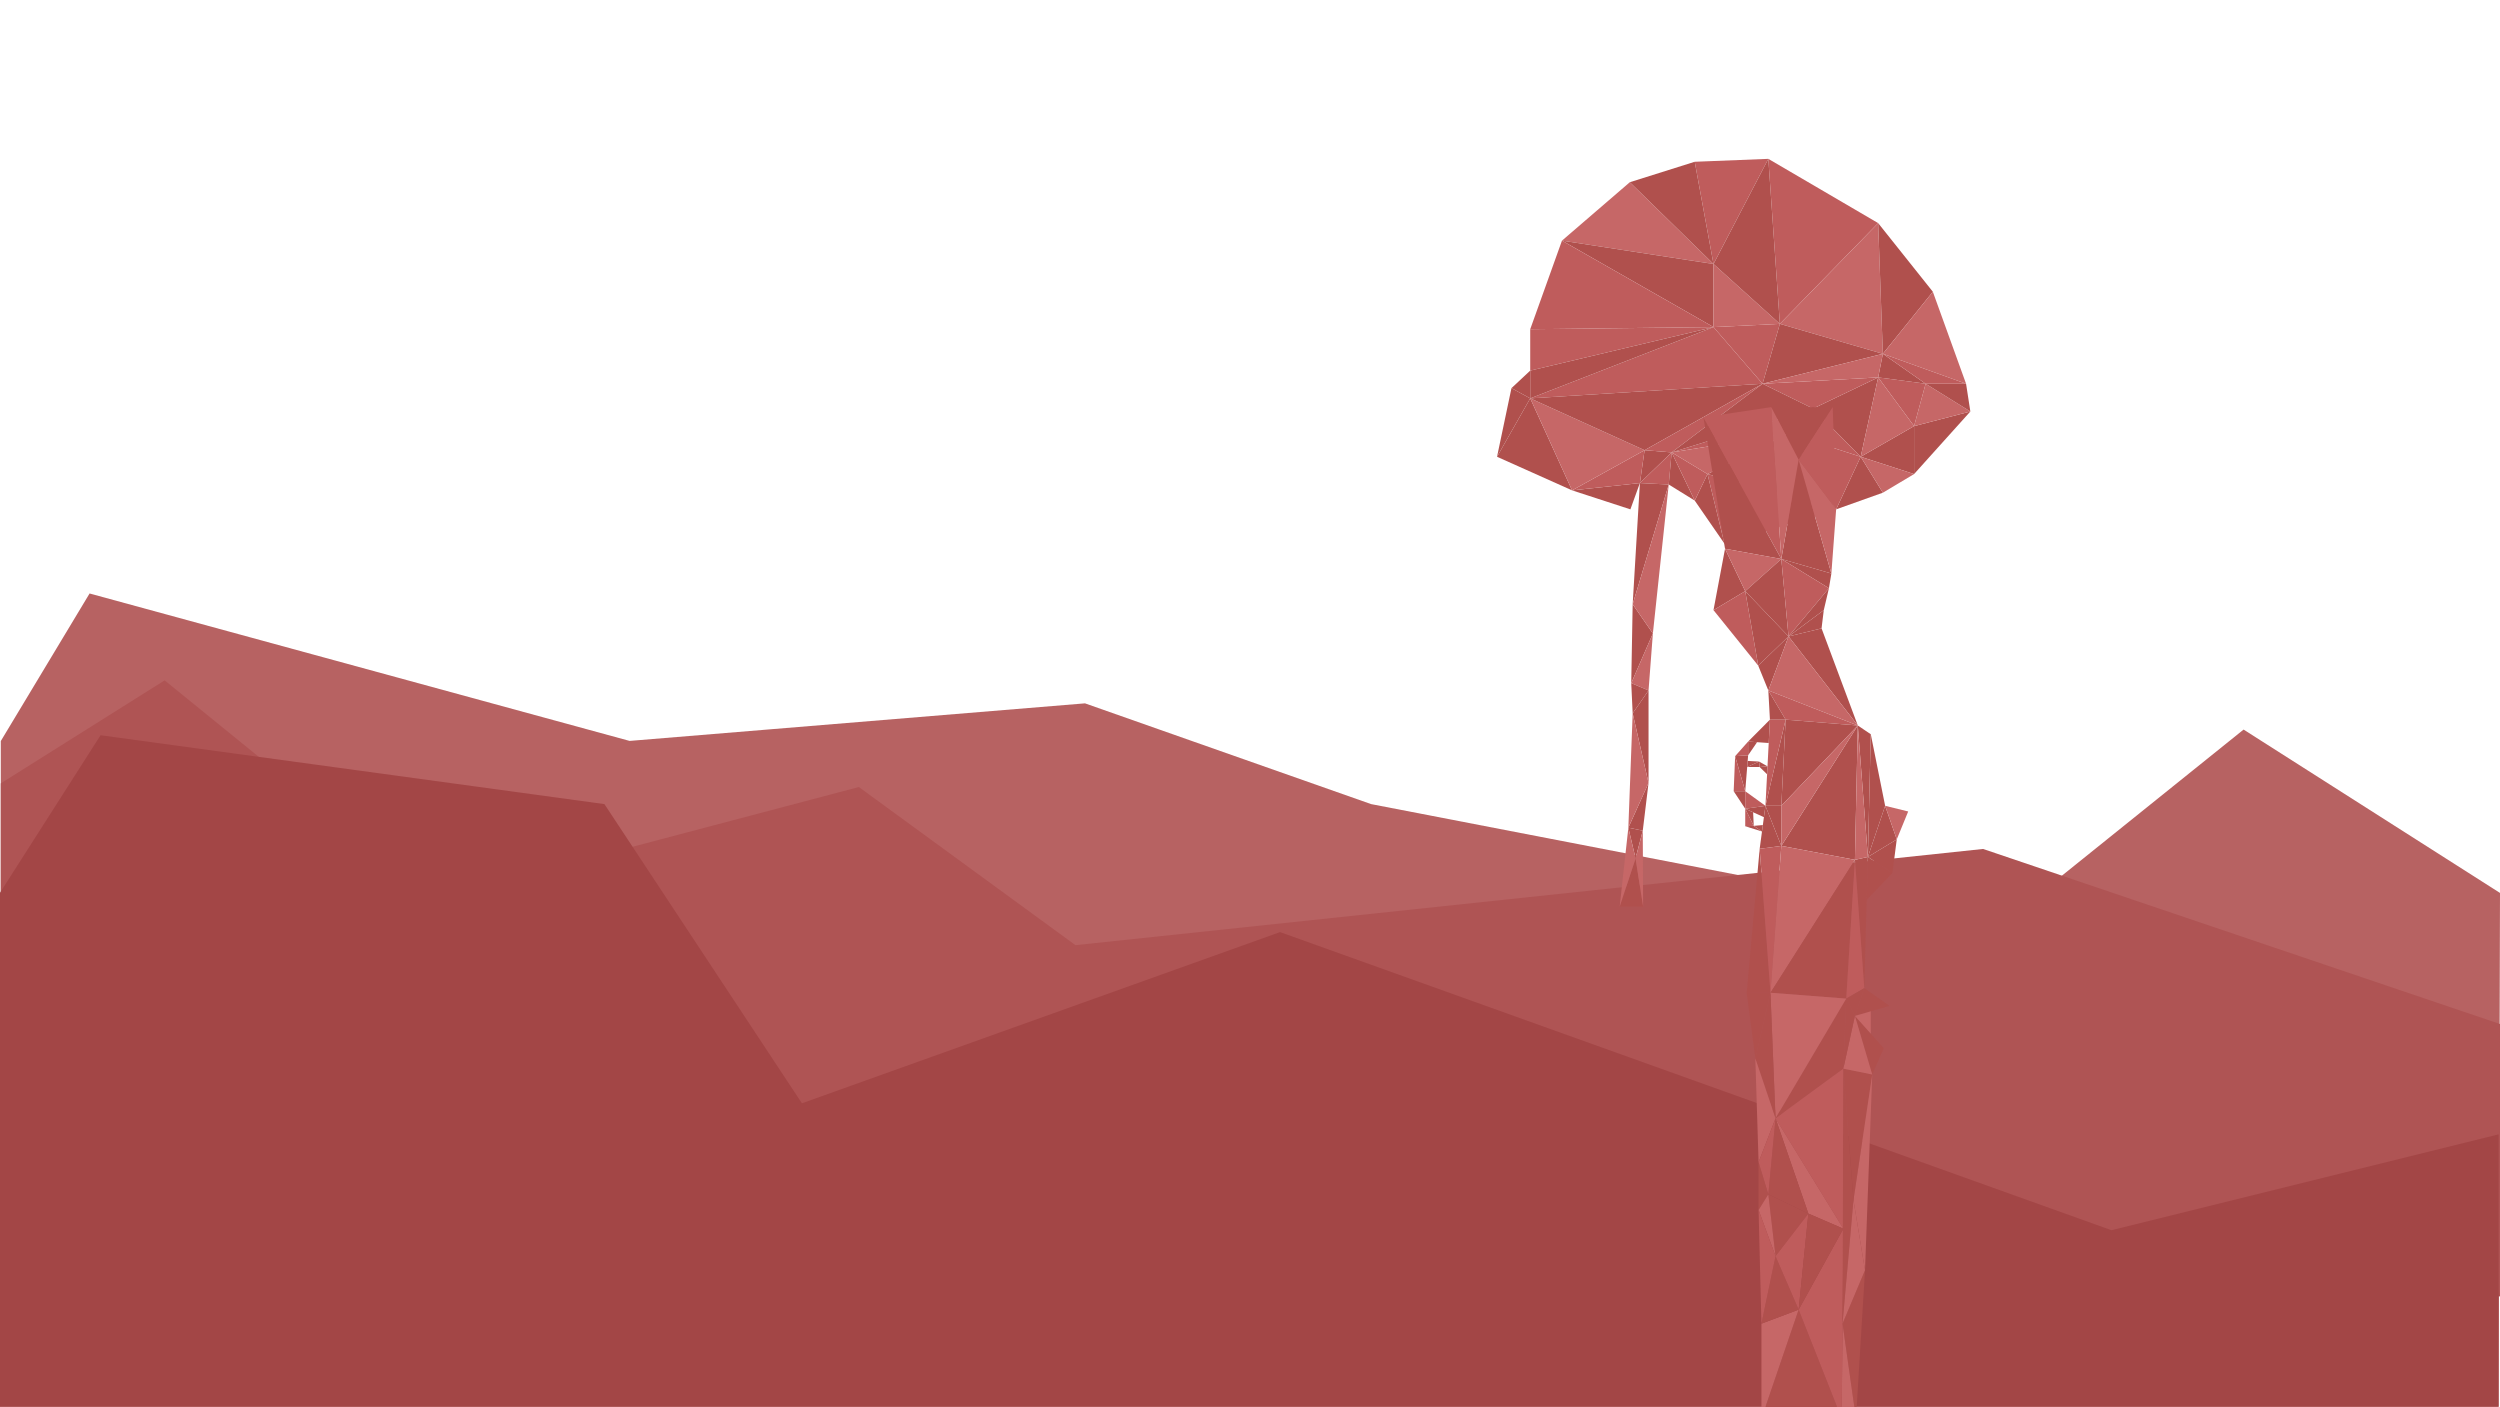
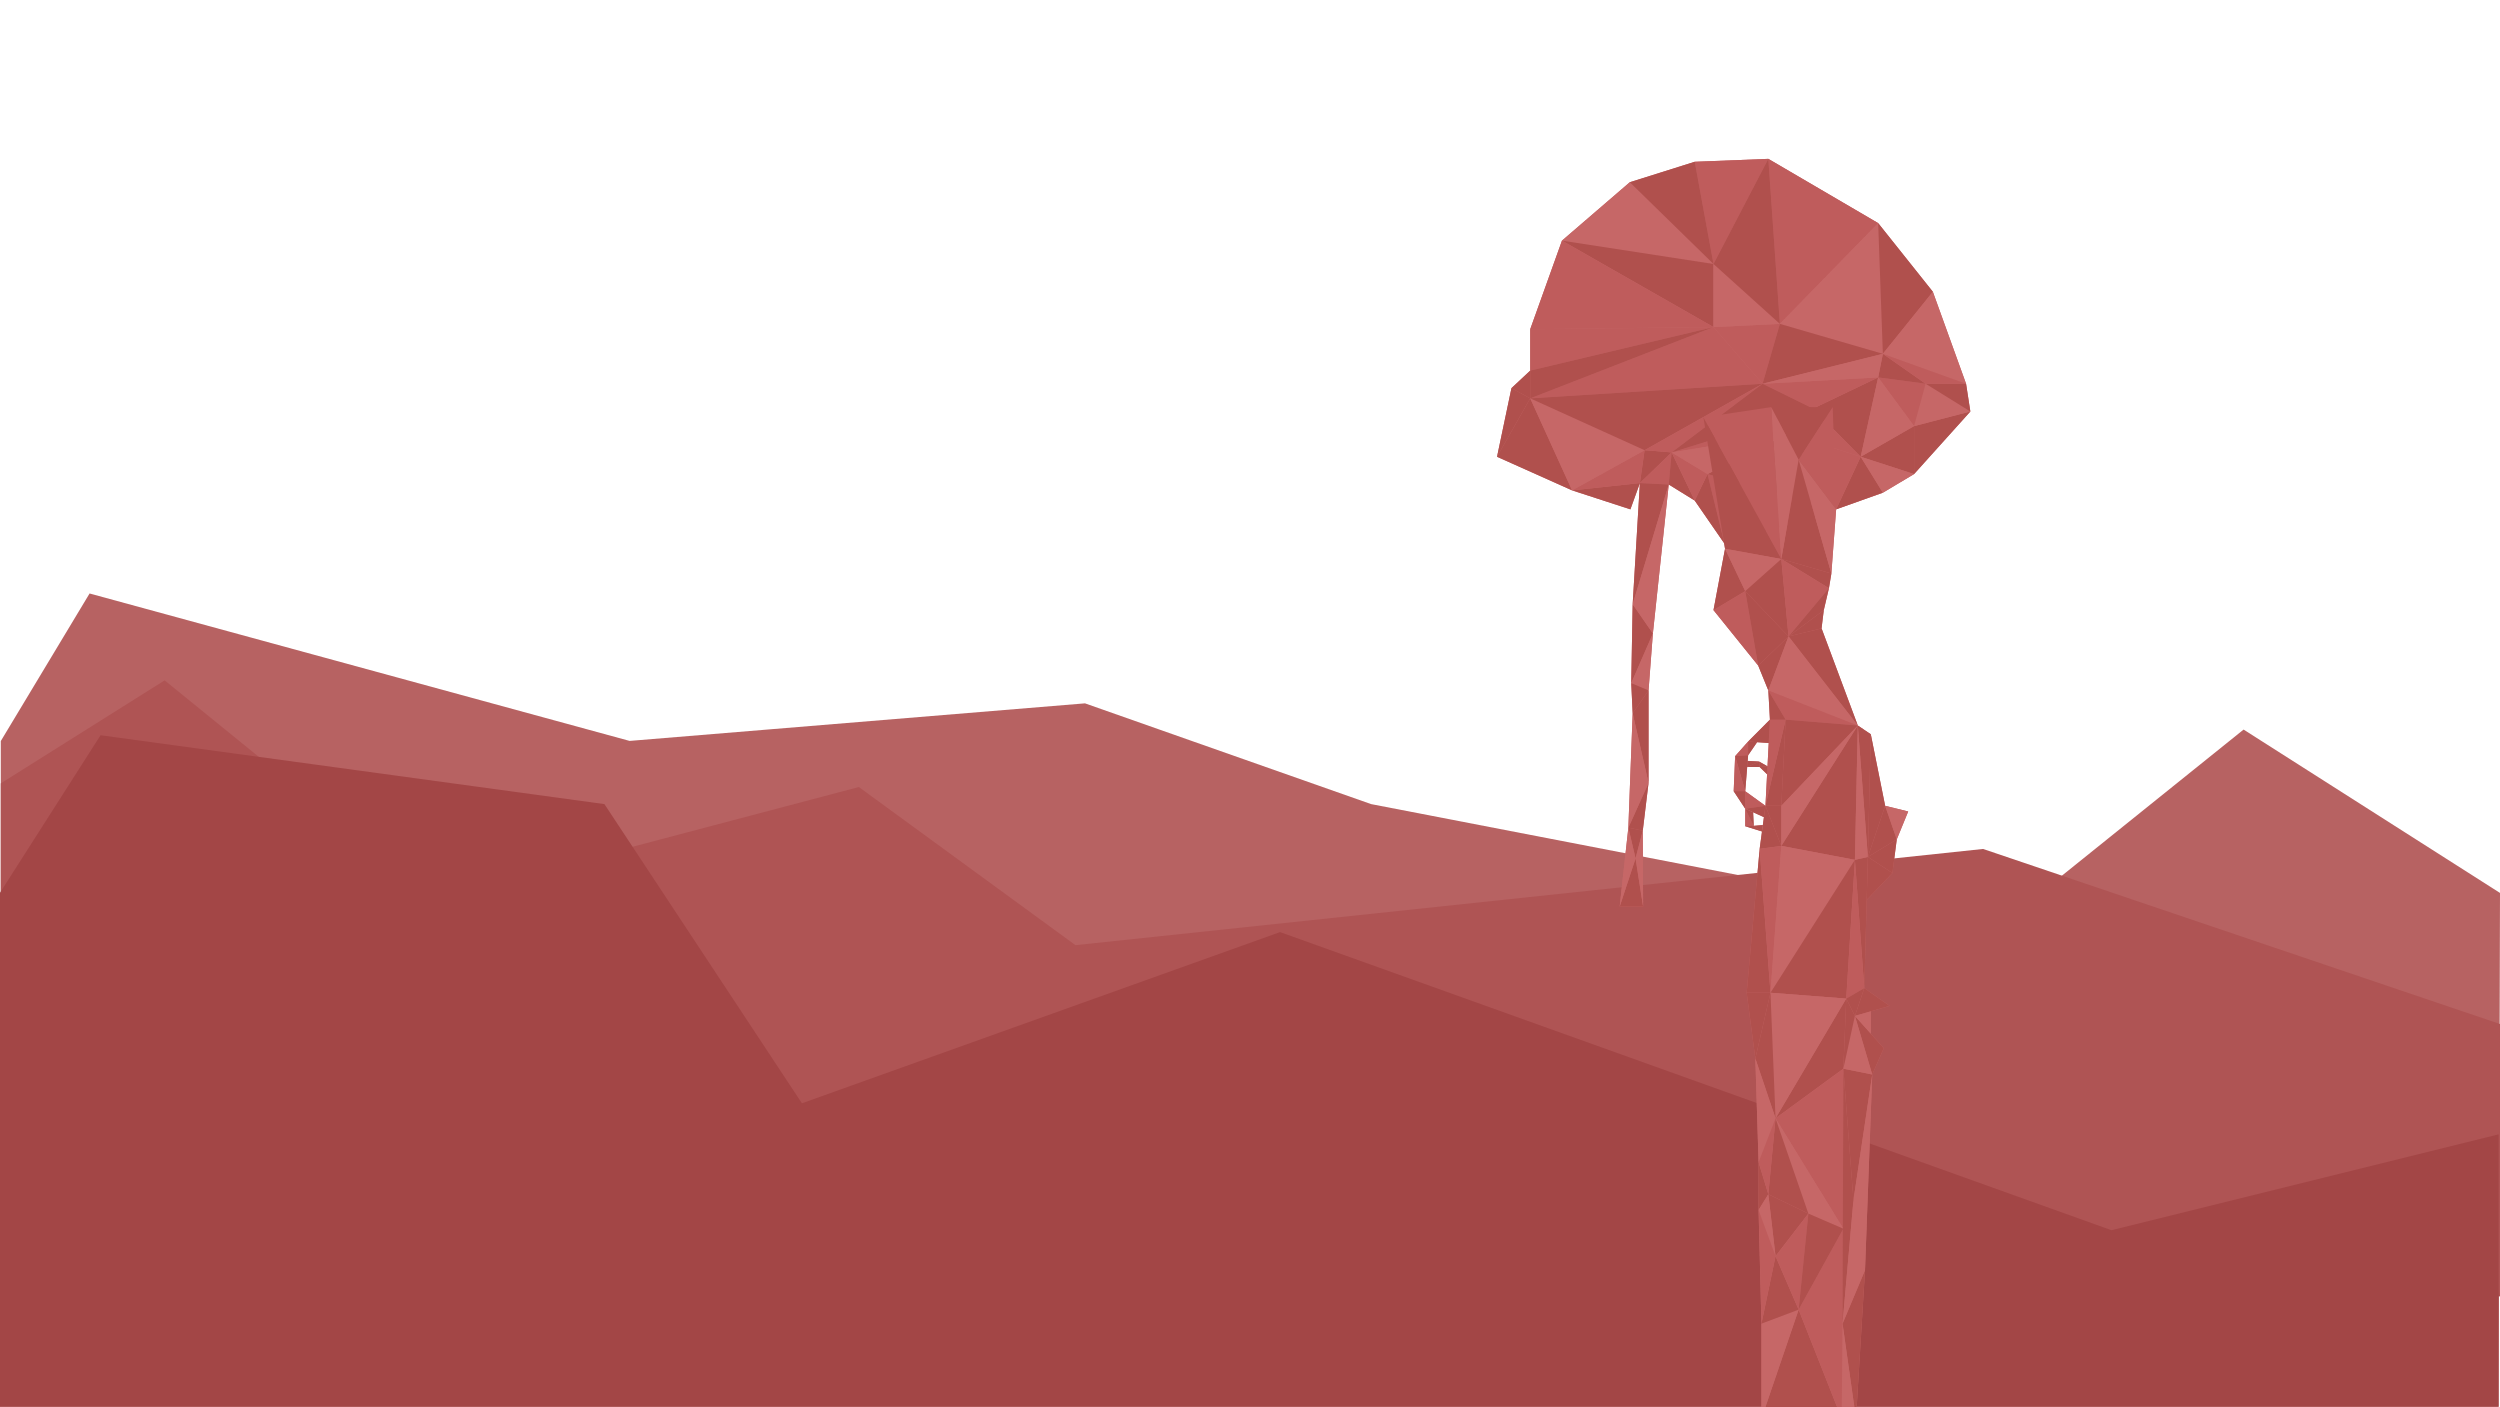
<svg xmlns="http://www.w3.org/2000/svg" id="a" viewBox="0 0 1920 1080">
  <defs>
    <style>.b{fill:#b76262;}.c{fill:#af5454;}.d{fill:#bf5c5c;}.e{fill:#c66767;}.f{fill:#b0504d;}.g{fill:#a34646;}</style>
  </defs>
  <polyline class="b" points=".61 569.13 68.8 455.79 483.53 569.02 833.27 540.17 1053.01 617.55 1535.83 710.87 1723.08 560.31 1920 685.78 1918.93 1080.35 -.45 1080.35 .61 760.64" />
  <polygon class="c" points=".61 601.61 126.44 522.52 333.31 690.58 659.6 604.43 825.95 725.88 1523 652 1920 786.44 1920 995.62 .61 995.62 .61 601.61" />
  <polygon class="g" points="-.45 686.34 77.22 564.66 464.19 617.55 615.88 847.33 983.08 715.85 1621.58 944.8 1918.93 871.17 1918.93 1080.35 -.45 1080.35 -.45 686.34" />
  <g>
-     <polygon class="e" points="1199.59 184.81 1251.68 139.95 1315.96 202.75 1199.59 184.81" />
-     <polygon class="d" points="1358.07 122 1366.94 248.74 1442.43 171.35 1358.07 122" />
-     <polygon class="d" points="1301.55 124.24 1315.96 202.75 1358.07 122 1301.55 124.24" />
-     <polygon class="f" points="1251.68 139.95 1315.96 202.75 1301.55 124.24 1251.68 139.95" />
-     <polygon class="d" points="1353.64 294.72 1315.96 251.2 1175.21 305.94 1353.64 294.72" />
-     <polygon class="d" points="1366.94 248.74 1353.64 294.72 1315.96 251.2 1366.94 248.74" />
-     <polygon class="f" points="1199.59 184.81 1315.96 251.2 1315.96 202.75 1199.59 184.81" />
-     <polygon class="d" points="1175.21 252.83 1199.59 184.81 1315.96 251.2 1175.21 252.83" />
-     <polygon class="e" points="1315.96 202.75 1366.94 248.74 1315.96 251.2 1315.96 202.75" />
-     <polygon class="f" points="1358.07 122 1366.94 248.74 1315.96 202.75 1358.07 122" />
-     <polygon class="d" points="1175.21 252.83 1175.21 284.62 1315.96 251.2 1175.21 252.83" />
-     <polygon class="f" points="1149.72 350.8 1160.8 298.09 1175.21 305.94 1149.72 350.8" />
-     <polygon class="f" points="1175.21 284.62 1315.96 251.2 1175.21 305.94 1175.21 284.62" />
-     <polygon class="f" points="1160.8 298.09 1175.21 284.62 1175.21 305.94 1160.8 298.09" />
-     <polygon class="e" points="1442.43 171.35 1446.04 271.73 1366.94 248.74 1442.43 171.35" />
-     <polygon class="f" points="1484.42 224.06 1446.04 271.73 1442.43 171.35 1484.42 224.06" />
-     <polygon class="f" points="1353.64 294.72 1446.04 271.73 1366.94 248.74 1353.64 294.72" />
-     <polygon class="e" points="1484.42 224.06 1509.94 294.72 1446.04 271.73 1484.42 224.06" />
-     <polygon class="f" points="1513.23 316.03 1470.01 327.25 1470.01 364.08 1513.23 316.03" />
-     <polygon class="f" points="1429 350.8 1446.04 378.39 1410.16 391.18 1429 350.8" />
-     <polygon class="e" points="1470.01 327.25 1478.88 294.72 1513.23 316.03 1470.01 327.25" />
-     <polygon class="f" points="1509.94 294.72 1513.23 316.03 1478.88 294.72 1509.94 294.72" />
-     <polygon class="f" points="1470.01 327.25 1429 350.8 1470.01 364.08 1470.01 327.25" />
-     <polygon class="e" points="1446.04 378.39 1470.01 364.08 1429 350.8 1446.04 378.39" />
-     <polygon class="f" points="1149.72 350.8 1207.35 376.6 1175.21 305.94 1149.72 350.8" />
-     <polygon class="f" points="1207.35 376.6 1252.14 391.18 1259.44 370.99 1207.35 376.6" />
-     <polygon class="f" points="1283.82 347.44 1259.44 370.99 1263.04 345.76 1283.82 347.44" />
-     <polygon class="d" points="1281.6 372.11 1283.82 347.44 1259.44 370.99 1281.6 372.11" />
-     <polygon class="f" points="1253.89 464.08 1259.44 370.99 1281.6 372.11 1253.89 464.08" />
-     <polygon class="f" points="1252.79 524.65 1269.41 486.52 1253.89 464.08 1252.79 524.65" />
-     <polygon class="f" points="1266.08 530.26 1253.89 547.83 1266.08 601.29 1266.08 530.26" />
-     <polygon class="f" points="1250.57 635.69 1261.65 637.93 1266.08 601.29 1250.57 635.69" />
-     <polygon class="f" points="1243.92 696.25 1261.9 696.25 1256.11 659.24 1243.92 696.25" />
-     <polygon class="f" points="1250.57 635.69 1256.11 659.24 1261.65 637.93 1250.57 635.69" />
-     <polygon class="e" points="1243.92 696.25 1250.57 635.69 1256.11 659.24 1243.92 696.25" />
-     <polygon class="e" points="1261.65 637.93 1261.9 696.25 1256.11 659.24 1261.65 637.93" />
-     <polygon class="e" points="1253.89 547.83 1250.57 635.69 1266.08 601.29 1253.89 547.83" />
-     <polygon class="e" points="1269.41 486.52 1252.79 524.65 1266.08 530.26 1269.41 486.52" />
-     <polygon class="f" points="1253.89 547.83 1252.79 524.65 1266.08 530.26 1253.89 547.83" />
-     <polygon class="e" points="1269.41 486.52 1281.6 372.11 1253.89 464.08 1269.41 486.52" />
-     <polygon class="d" points="1324.4 417.54 1410.16 391.18 1311.37 364.08 1324.4 417.54" />
-     <polygon class="f" points="1301.55 384.45 1281.6 372.11 1283.82 347.44 1301.55 384.45" />
-     <polygon class="f" points="1311.37 364.08 1301.55 384.45 1324.4 417.54 1311.37 364.08" />
-     <polygon class="d" points="1283.82 347.44 1311.37 364.08 1301.55 384.45 1283.82 347.44" />
-     <polygon class="d" points="1207.35 376.6 1263.04 345.76 1259.44 370.99 1207.35 376.6" />
-     <polygon class="e" points="1175.21 305.94 1263.04 345.76 1207.35 376.6 1175.21 305.94" />
-     <polygon class="f" points="1353.64 294.72 1263.04 345.76 1175.21 305.94 1353.64 294.72" />
-     <polygon class="f" points="1429 350.8 1392.43 313.79 1442.43 289.85 1429 350.8" />
-     <polygon class="d" points="1478.88 294.72 1442.43 289.85 1470.01 327.25 1478.88 294.72" />
-     <polygon class="e" points="1429 350.8 1470.01 327.25 1442.43 289.85 1429 350.8" />
-     <polygon class="f" points="1311.37 364.08 1373.59 332.86 1410.16 391.18 1311.37 364.08" />
-     <polygon class="d" points="1283.82 347.44 1353.64 294.72 1263.04 345.76 1283.82 347.44" />
-     <polygon class="d" points="1373.59 332.86 1429 350.8 1410.16 391.18 1373.59 332.86" />
-     <polygon class="d" points="1392.43 313.79 1373.59 332.86 1283.82 347.44 1392.43 313.79" />
-     <polygon class="e" points="1311.37 364.08 1283.82 347.44 1373.59 332.86 1311.37 364.08" />
-     <polygon class="d" points="1353.64 294.72 1392.43 313.79 1442.43 289.85 1353.64 294.72" />
-     <polygon class="f" points="1283.82 347.44 1392.43 313.79 1353.64 294.72 1283.82 347.44" />
-     <polygon class="d" points="1373.59 332.86 1392.43 313.79 1429 350.8 1373.59 332.86" />
-     <polygon class="f" points="1442.43 289.85 1446.04 271.73 1478.88 294.72 1442.43 289.85" />
-     <polygon class="d" points="1509.94 294.72 1446.04 271.73 1478.88 294.72 1509.94 294.72" />
-     <polygon class="e" points="1353.64 294.72 1446.04 271.73 1442.43 289.85 1353.64 294.72" />
-     <polygon class="f" points="1352.78 1089.51 1414.42 1089.51 1381.35 1005.81 1352.78 1089.51" />
-     <polygon class="e" points="1381.35 1005.81 1352.78 1089.51 1352.78 1016.58 1381.35 1005.81" />
-     <polygon class="f" points="1363.61 964.75 1352.78 1016.58 1381.35 1005.81 1363.61 964.75" />
-     <polygon class="f" points="1425.39 1089.51 1432.33 975.53 1415.06 1016.58 1425.39 1089.51" />
-     <polygon class="e" points="1414.42 1089.51 1415.06 1016.58 1425.39 1089.51 1414.42 1089.51" />
-     <polygon class="d" points="1308.2 320.52 1360.29 312.67 1368.05 429.31 1308.2 320.52" />
-     <polygon class="f" points="1324.82 421.46 1368.05 429.31 1308.2 320.52 1324.82 421.46" />
-     <polygon class="f" points="1360.29 312.67 1407.51 312.67 1381.35 353.05 1360.29 312.67" />
-     <polygon class="f" points="1406.49 440.46 1368.05 429.31 1381.35 353.05 1406.49 440.46" />
-     <polygon class="d" points="1407.51 312.67 1410.16 391.18 1381.35 353.05 1407.51 312.67" />
-     <polygon class="e" points="1406.49 440.46 1410.16 391.18 1381.35 353.05 1406.49 440.46" />
-     <polygon class="e" points="1360.29 312.67 1381.35 353.05 1368.05 429.31 1360.29 312.67" />
-     <polygon class="f" points="1315.96 468.57 1340.34 453.99 1324.82 421.46 1315.96 468.57" />
-     <polygon class="e" points="1368.05 429.31 1340.34 453.99 1324.82 421.46 1368.05 429.31" />
-     <polygon class="d" points="1315.96 468.57 1350.31 511.19 1340.34 453.99 1315.96 468.57" />
-     <polygon class="f" points="1368.05 429.31 1373.59 488.76 1340.34 453.99 1368.05 429.31" />
-     <polygon class="f" points="1406.49 440.46 1404.62 451.75 1368.05 429.31 1406.49 440.46" />
-     <polygon class="d" points="1373.59 488.76 1404.62 451.75 1368.05 429.31 1373.59 488.76" />
-     <polygon class="f" points="1350.31 511.19 1373.59 488.76 1340.34 453.99 1350.31 511.19" />
-     <polygon class="f" points="1404.62 451.75 1400.67 468.57 1373.59 488.76 1404.62 451.75" />
-     <polygon class="f" points="1426.79 557.18 1373.59 488.76 1398.95 482.59 1426.79 557.18" />
-     <polygon class="f" points="1400.67 468.57 1398.95 482.59 1373.59 488.76 1400.67 468.57" />
-     <polygon class="f" points="1358.07 530.26 1373.59 488.76 1350.31 511.19 1358.07 530.26" />
-     <polygon class="e" points="1426.79 557.18 1358.07 530.26 1373.59 488.76 1426.79 557.18" />
-     <polygon class="f" points="1368.05 649.64 1426.79 557.18 1424.57 660.36 1368.05 649.64" />
-     <polygon class="f" points="1355.86 618.86 1368.05 618.86 1371.37 552.69 1355.86 618.86" />
-     <polygon class="d" points="1359.31 552.69 1355.86 618.86 1371.37 552.69 1359.31 552.69" />
-     <polygon class="d" points="1358.07 530.26 1426.79 557.18 1371.37 552.69 1358.07 530.26" />
-     <polygon class="f" points="1359.31 552.69 1358.07 530.26 1371.37 552.69 1359.31 552.69" />
-     <polygon class="f" points="1368.05 618.86 1368.05 649.64 1355.86 618.86 1368.05 618.86" />
-     <polygon class="f" points="1351.42 651.89 1355.86 618.86 1368.05 649.64 1351.42 651.89" />
-     <polygon class="f" points="1426.79 557.18 1371.37 552.69 1368.05 618.86 1426.79 557.18" />
-     <polygon class="e" points="1368.05 649.64 1426.79 557.18 1368.05 618.86 1368.05 649.64" />
-     <polygon class="f" points="1351.42 651.89 1341.45 762.43 1359.73 762.43 1351.42 651.89" />
-     <polygon class="d" points="1368.05 649.64 1359.73 762.43 1351.42 651.89 1368.05 649.64" />
-     <polygon class="e" points="1424.57 660.36 1359.73 762.43 1368.05 649.64 1424.57 660.36" />
-     <polygon class="f" points="1417.92 766.91 1424.57 660.36 1359.73 762.43 1417.92 766.91" />
-     <polygon class="f" points="1341.45 762.43 1348.1 812.9 1359.73 762.43 1341.45 762.43" />
-     <polygon class="f" points="1417.92 766.91 1415.7 820.75 1363.61 858.88 1417.92 766.91" />
-     <polygon class="e" points="1359.73 762.43 1363.61 858.88 1417.92 766.91 1359.73 762.43" />
-     <polygon class="f" points="1348.1 812.9 1363.61 858.88 1359.73 762.43 1348.1 812.9" />
-     <polygon class="d" points="1415.7 820.75 1415.7 943.65 1363.61 858.88 1415.7 820.75" />
-     <polygon class="e" points="1348.1 812.9 1350.59 892.58 1363.61 858.88 1348.1 812.9" />
-     <polygon class="f" points="1363.61 964.75 1388.83 932.03 1358.07 917.2 1363.61 964.75" />
-     <polygon class="d" points="1415.7 943.65 1381.35 1005.81 1414.42 1089.51 1415.7 943.65" />
-     <polygon class="d" points="1363.61 964.75 1381.35 1005.81 1388.83 932.03 1363.61 964.75" />
-     <polygon class="f" points="1350.59 892.58 1358.07 917.2 1350.59 929.27 1350.59 892.58" />
-     <polygon class="e" points="1363.61 858.88 1388.83 932.03 1415.7 943.65 1363.61 858.88" />
-     <polygon class="e" points="1350.59 929.27 1363.61 964.75 1358.07 917.2 1350.59 929.27" />
-     <polygon class="f" points="1388.83 932.03 1415.7 943.65 1381.35 1005.81 1388.83 932.03" />
-     <polygon class="d" points="1350.59 929.27 1363.61 964.75 1352.78 1016.58 1350.59 929.27" />
-     <polygon class="f" points="1358.07 917.2 1363.61 858.88 1388.83 932.03 1358.07 917.2" />
-     <polygon class="d" points="1350.59 892.58 1363.61 858.88 1358.07 917.2 1350.59 892.58" />
-     <polygon class="f" points="1426.79 557.18 1436.76 563.9 1434.54 658.12 1426.79 557.18" />
-     <polygon class="f" points="1415.7 820.75 1437.87 825.23 1423.46 921.69 1415.7 820.75" />
-     <polygon class="e" points="1423.46 921.69 1432.33 975.53 1437.87 825.23 1423.46 921.69" />
-     <polygon class="f" points="1415.7 820.75 1415.06 1016.58 1423.46 921.69 1415.7 820.75" />
-     <polygon class="e" points="1432.33 975.53 1423.46 921.69 1415.06 1016.58 1432.33 975.53" />
-     <polygon class="f" points="1434.54 658.12 1424.57 660.36 1431.77 758.87 1434.54 658.12" />
-     <polygon class="e" points="1426.79 557.18 1424.57 660.36 1434.54 658.12 1426.79 557.18" />
-     <polygon class="f" points="1437.87 825.23 1446.73 805.05 1424.57 780.22 1437.87 825.23" />
-     <polygon class="f" points="1451.17 772.52 1424.57 780.22 1431.77 758.87 1451.17 772.52" />
-     <polygon class="e" points="1436.76 793.87 1436.76 776.69 1424.57 780.22 1436.76 793.87" />
-     <polygon class="e" points="1415.7 820.75 1424.57 780.22 1437.87 825.23 1415.7 820.75" />
-     <polygon class="d" points="1431.77 758.87 1417.92 766.91 1424.57 660.36 1431.77 758.87" />
-     <polygon class="f" points="1424.57 780.22 1431.77 758.87 1417.92 766.91 1424.57 780.22" />
-     <polygon class="f" points="1415.7 820.75 1424.57 780.22 1417.92 766.91 1415.7 820.75" />
-     <polygon class="f" points="1342.56 569.51 1359.31 552.69 1358.37 570.63 1342.56 569.51" />
-     <polygon class="d" points="1332.58 580.73 1342.56 569.51 1342.56 580.04 1332.58 580.73" />
-     <polygon class="f" points="1349.44 570 1342.56 580.04 1342.56 569.51 1349.44 570" />
-     <polygon class="f" points="1332.58 580.73 1340.34 607.65 1342.56 580.04 1332.58 580.73" />
-     <polygon class="d" points="1331.47 607.65 1332.58 580.73 1340.34 607.65 1331.47 607.65" />
-     <polygon class="f" points="1340.34 621.11 1331.47 607.65 1340.34 607.65 1340.34 621.11" />
-     <polygon class="d" points="1355.86 618.86 1340.34 621.11 1340.34 607.65 1355.86 618.86" />
-     <polygon class="d" points="1340.34 634.56 1340.34 621.11 1346.88 634.25 1340.34 634.56" />
-     <polygon class="f" points="1355.86 618.86 1354.69 627.57 1340.34 621.11 1355.86 618.86" />
-     <polygon class="f" points="1346.88 634.25 1346.4 623.84 1340.34 621.11 1346.88 634.25" />
-     <polygon class="f" points="1340.34 634.56 1353.21 638.59 1346.88 634.25 1340.34 634.56" />
-     <polygon class="f" points="1353.87 633.64 1346.88 634.25 1353.21 638.59 1353.87 633.64" />
-     <polygon class="f" points="1341.83 589.08 1351.42 589.08 1350.93 584.86 1341.83 589.08" />
-     <polygon class="f" points="1342.21 584.39 1350.93 584.86 1341.83 589.08 1342.21 584.39" />
-     <polygon class="f" points="1357.44 588.53 1350.93 584.86 1351.42 589.08 1357.44 588.53" />
-     <polygon class="f" points="1357.12 594.63 1351.42 589.08 1357.44 588.53 1357.12 594.63" />
-     <polygon class="f" points="1433.64 691.1 1453.38 670.46 1434.54 658.12 1433.64 691.1" />
-     <polygon class="f" points="1436.76 563.9 1447.79 618.86 1434.54 658.12 1436.76 563.9" />
-     <polygon class="f" points="1453.38 670.46 1456.71 644.66 1434.54 658.12 1453.38 670.46" />
-     <polygon class="f" points="1447.79 618.86 1456.71 644.66 1434.54 658.12 1447.79 618.86" />
-     <polygon class="e" points="1465.49 623.21 1447.79 618.86 1456.71 644.66 1465.49 623.21" />
+     <g>
+       <polygon class="e" points="1404.62 451.75 1406.49 440.46 1410.16 391.18 1446.04 378.39 1470.01 364.08 1513.23 316.03 1509.94 294.72 1484.42 224.06 1442.43 171.35 1358.07 122 1301.55 124.24 1251.68 139.95 1199.59 184.81 1175.21 252.83 1175.21 284.62 1160.8 298.09 1149.72 350.8 1207.35 376.6 1252.14 391.18 1259.44 370.99 1253.89 464.08 1252.79 524.65 1253.89 547.83 1250.57 635.69 1243.92 696.25 1261.9 696.25 1261.65 637.93 1266.08 601.29 1266.08 530.26 1269.41 486.52 1281.6 372.11 1301.55 384.45 1324.11 417.11 1324.82 421.46 1315.96 468.57 1350.31 511.19 1358.07 530.26 1359.31 552.69 1342.56 569.51 1332.58 580.73 1331.47 607.65 1340.34 621.11 1354.69 627.57 1355.86 618.86 1340.34 607.65 1342.56 580.04 1349.44 570 1358.37 570.63 1357.21 592.92 1357.44 588.53 1350.93 584.86 1342.21 584.39 1341.83 589.08 1351.42 589.08 1357.12 594.63 1355.86 618.86 1351.42 651.89 1341.45 762.43 1348.1 812.9 1350.59 892.58 1350.59 929.27 1352.78 1016.58 1352.78 1089.51 1414.42 1089.51 1415.06 1016.58 1415.06 1016.58 1414.42 1089.51 1425.39 1089.51 1432.33 975.53 1437.87 825.23 1446.73 805.05 1424.57 780.22 1436.76 793.87 1436.76 776.69 1451.17 772.52 1431.77 758.87 1433.64 691.1 1453.38 670.46 1456.71 644.66 1465.49 623.21 1447.79 618.86 1436.76 563.9 1426.79 557.18 1398.95 482.59 1400.67 468.57 1404.62 451.75" />
+       <polygon class="e" points="1353.21 638.59 1353.87 633.64 1346.88 634.25 1346.4 623.84 1340.34 621.11 1340.34 634.56 1353.21 638.59" />
+     </g>
+     <g>
+       <polygon class="e" points="1199.59 184.81 1251.68 139.95 1315.96 202.75 1199.59 184.81" />
+       <polygon class="d" points="1358.07 122 1366.94 248.74 1442.43 171.35 1358.07 122" />
+       <polygon class="d" points="1301.55 124.24 1315.96 202.75 1358.07 122 1301.55 124.24" />
+       <polygon class="f" points="1251.68 139.95 1315.96 202.75 1301.55 124.24 1251.68 139.95" />
+       <polygon class="d" points="1353.64 294.72 1315.96 251.2 1175.21 305.94 1353.64 294.72" />
+       <polygon class="d" points="1366.94 248.74 1353.64 294.72 1315.96 251.2 1366.94 248.74" />
+       <polygon class="f" points="1199.59 184.81 1315.96 251.2 1315.96 202.75 1199.59 184.81" />
+       <polygon class="d" points="1175.21 252.83 1199.59 184.81 1315.96 251.2 1175.21 252.83" />
+       <polygon class="e" points="1315.96 202.75 1366.94 248.74 1315.96 251.2 1315.96 202.75" />
+       <polygon class="f" points="1358.07 122 1366.94 248.74 1315.96 202.75 1358.07 122" />
+       <polygon class="d" points="1175.21 252.83 1175.21 284.62 1315.96 251.2 1175.21 252.83" />
+       <polygon class="f" points="1149.72 350.8 1160.8 298.09 1175.21 305.94 1149.72 350.8" />
+       <polygon class="f" points="1175.21 284.62 1315.96 251.2 1175.21 305.94 1175.21 284.62" />
+       <polygon class="f" points="1160.8 298.09 1175.21 284.62 1175.21 305.94 1160.8 298.09" />
+       <polygon class="e" points="1442.43 171.35 1446.04 271.73 1366.94 248.74 1442.43 171.35" />
+       <polygon class="f" points="1484.42 224.06 1446.04 271.73 1442.43 171.35 1484.42 224.06" />
+       <polygon class="f" points="1353.64 294.72 1446.04 271.73 1366.94 248.74 1353.64 294.72" />
+       <polygon class="e" points="1484.42 224.06 1509.94 294.72 1446.04 271.73 1484.42 224.06" />
+       <polygon class="f" points="1513.23 316.03 1470.01 327.25 1470.01 364.08 1513.23 316.03" />
+       <polygon class="f" points="1429 350.8 1446.04 378.39 1410.16 391.18 1429 350.8" />
+       <polygon class="e" points="1470.01 327.25 1478.88 294.72 1513.23 316.03 1470.01 327.25" />
+       <polygon class="f" points="1509.94 294.72 1513.23 316.03 1478.88 294.72 1509.94 294.72" />
+       <polygon class="f" points="1470.01 327.25 1429 350.8 1470.01 364.08 1470.01 327.25" />
+       <polygon class="e" points="1446.04 378.39 1470.01 364.08 1429 350.8 1446.04 378.39" />
+       <polygon class="f" points="1149.72 350.8 1207.35 376.6 1175.21 305.94 1149.72 350.8" />
+       <polygon class="f" points="1207.35 376.6 1252.14 391.18 1259.44 370.99 1207.35 376.6" />
+       <polygon class="f" points="1283.82 347.44 1259.44 370.99 1263.04 345.76 1283.82 347.44" />
+       <polygon class="d" points="1281.6 372.11 1283.82 347.44 1259.44 370.99 1281.6 372.11" />
+       <polygon class="f" points="1253.89 464.08 1259.44 370.99 1281.6 372.11 1253.89 464.08" />
+       <polygon class="f" points="1252.79 524.65 1269.41 486.52 1253.89 464.08 1252.79 524.65" />
+       <polygon class="f" points="1266.08 530.26 1253.89 547.83 1266.08 601.29 1266.08 530.26" />
+       <polygon class="f" points="1250.57 635.69 1261.65 637.93 1266.08 601.29 1250.57 635.69" />
+       <polygon class="f" points="1243.92 696.25 1261.9 696.25 1256.11 659.24 1243.92 696.25" />
+       <polygon class="f" points="1250.57 635.69 1256.11 659.24 1261.65 637.93 1250.57 635.69" />
+       <polygon class="e" points="1243.92 696.25 1250.57 635.69 1256.11 659.24 1243.92 696.25" />
+       <polygon class="e" points="1261.65 637.93 1261.9 696.25 1256.11 659.24 1261.65 637.93" />
+       <polygon class="e" points="1253.89 547.83 1250.57 635.69 1266.08 601.29 1253.89 547.83" />
+       <polygon class="e" points="1269.41 486.52 1252.79 524.65 1266.08 530.26 1269.41 486.52" />
+       <polygon class="f" points="1253.89 547.83 1252.79 524.65 1266.08 530.26 1253.89 547.83" />
+       <polygon class="e" points="1269.41 486.52 1281.6 372.11 1253.89 464.08 1269.41 486.52" />
+       <polygon class="d" points="1324.4 417.54 1410.16 391.18 1311.37 364.08 1324.4 417.54" />
+       <polygon class="f" points="1301.55 384.45 1281.6 372.11 1283.82 347.44 1301.55 384.45" />
+       <polygon class="f" points="1311.37 364.08 1301.55 384.45 1324.4 417.54 1311.37 364.08" />
+       <polygon class="d" points="1283.82 347.44 1311.37 364.08 1301.55 384.45 1283.82 347.44" />
+       <polygon class="d" points="1207.35 376.6 1263.04 345.76 1259.44 370.99 1207.35 376.6" />
+       <polygon class="e" points="1175.21 305.94 1263.04 345.76 1207.35 376.6 1175.21 305.94" />
+       <polygon class="f" points="1353.64 294.72 1263.04 345.76 1175.21 305.94 1353.64 294.72" />
+       <polygon class="f" points="1429 350.8 1392.43 313.79 1442.43 289.85 1429 350.8" />
+       <polygon class="d" points="1478.88 294.72 1442.43 289.85 1470.01 327.25 1478.88 294.72" />
+       <polygon class="e" points="1429 350.8 1470.01 327.25 1442.43 289.85 1429 350.8" />
+       <polygon class="f" points="1311.37 364.08 1373.59 332.86 1410.16 391.18 1311.37 364.08" />
+       <polygon class="d" points="1283.82 347.44 1353.64 294.72 1263.04 345.76 1283.82 347.44" />
+       <polygon class="d" points="1373.59 332.86 1429 350.8 1410.16 391.18 1373.59 332.86" />
+       <polygon class="d" points="1392.43 313.79 1373.59 332.86 1283.82 347.44 1392.43 313.79" />
+       <polygon class="e" points="1311.37 364.08 1283.82 347.44 1373.59 332.86 1311.37 364.08" />
+       <polygon class="d" points="1353.64 294.72 1392.43 313.79 1442.43 289.85 1353.64 294.72" />
+       <polygon class="f" points="1283.82 347.44 1392.43 313.79 1353.64 294.72 1283.82 347.44" />
+       <polygon class="d" points="1373.59 332.86 1392.43 313.79 1429 350.8 1373.59 332.86" />
+       <polygon class="f" points="1442.43 289.85 1446.04 271.73 1478.88 294.72 1442.43 289.85" />
+       <polygon class="d" points="1509.94 294.72 1446.04 271.73 1478.88 294.72 1509.94 294.72" />
+       <polygon class="e" points="1353.64 294.72 1446.04 271.73 1442.43 289.85 1353.64 294.72" />
+       <polygon class="f" points="1352.78 1089.51 1414.42 1089.51 1381.35 1005.81 1352.78 1089.51" />
+       <polygon class="e" points="1381.35 1005.81 1352.78 1089.51 1352.78 1016.58 1381.35 1005.81" />
+       <polygon class="f" points="1363.61 964.75 1352.78 1016.58 1381.35 1005.81 1363.61 964.75" />
+       <polygon class="f" points="1425.39 1089.51 1432.33 975.53 1415.06 1016.58 1425.39 1089.51" />
+       <polygon class="e" points="1414.42 1089.51 1415.06 1016.58 1425.39 1089.51 1414.42 1089.51" />
+       <polygon class="d" points="1308.2 320.52 1360.29 312.67 1368.05 429.31 1308.2 320.52" />
+       <polygon class="f" points="1324.82 421.46 1368.05 429.31 1308.2 320.52 1324.82 421.46" />
+       <polygon class="f" points="1360.29 312.67 1407.51 312.67 1381.35 353.05 1360.29 312.67" />
+       <polygon class="f" points="1406.49 440.46 1368.05 429.31 1381.35 353.05 1406.49 440.46" />
+       <polygon class="d" points="1407.51 312.67 1410.16 391.18 1381.35 353.05 1407.51 312.67" />
+       <polygon class="e" points="1406.49 440.46 1410.16 391.18 1381.35 353.05 1406.49 440.46" />
+       <polygon class="e" points="1360.29 312.67 1381.35 353.05 1368.05 429.31 1360.29 312.67" />
+       <polygon class="f" points="1315.96 468.57 1340.34 453.99 1324.82 421.46 1315.96 468.57" />
+       <polygon class="e" points="1368.05 429.31 1340.34 453.99 1324.82 421.46 1368.05 429.31" />
+       <polygon class="d" points="1315.96 468.57 1350.31 511.19 1340.34 453.99 1315.96 468.57" />
+       <polygon class="f" points="1368.05 429.31 1373.59 488.76 1340.34 453.99 1368.05 429.31" />
+       <polygon class="f" points="1406.49 440.46 1404.62 451.75 1368.05 429.31 1406.49 440.46" />
+       <polygon class="d" points="1373.59 488.76 1404.62 451.75 1368.05 429.31 1373.59 488.76" />
+       <polygon class="f" points="1350.31 511.19 1373.59 488.76 1340.34 453.99 1350.31 511.19" />
+       <polygon class="f" points="1404.62 451.75 1400.67 468.57 1373.59 488.76 1404.62 451.75" />
+       <polygon class="f" points="1426.79 557.18 1373.59 488.76 1398.95 482.59 1426.79 557.18" />
+       <polygon class="f" points="1400.67 468.57 1398.95 482.59 1373.59 488.76 1400.67 468.57" />
+       <polygon class="f" points="1358.07 530.26 1373.59 488.76 1350.31 511.19 1358.07 530.26" />
+       <polygon class="e" points="1426.79 557.18 1358.07 530.26 1373.59 488.76 1426.79 557.18" />
+       <polygon class="f" points="1368.05 649.64 1426.79 557.18 1424.57 660.36 1368.05 649.64" />
+       <polygon class="f" points="1355.86 618.86 1368.05 618.86 1371.37 552.69 1355.86 618.86" />
+       <polygon class="d" points="1359.31 552.69 1355.86 618.86 1371.37 552.69 1359.31 552.69" />
+       <polygon class="d" points="1358.07 530.26 1426.79 557.18 1371.37 552.69 1358.07 530.26" />
+       <polygon class="f" points="1359.31 552.69 1358.07 530.26 1371.37 552.69 1359.31 552.69" />
+       <polygon class="f" points="1368.05 618.86 1368.05 649.64 1355.86 618.86 1368.05 618.86" />
+       <polygon class="f" points="1351.42 651.89 1355.86 618.86 1368.05 649.64 1351.42 651.89" />
+       <polygon class="f" points="1426.79 557.18 1371.37 552.69 1368.05 618.86 1426.79 557.18" />
+       <polygon class="e" points="1368.05 649.64 1426.79 557.18 1368.05 618.86 1368.05 649.64" />
+       <polygon class="f" points="1351.42 651.89 1341.45 762.43 1359.73 762.43 1351.42 651.89" />
+       <polygon class="d" points="1368.05 649.64 1359.73 762.43 1351.42 651.89 1368.05 649.64" />
+       <polygon class="e" points="1424.57 660.36 1359.73 762.43 1368.05 649.64 1424.57 660.36" />
+       <polygon class="f" points="1417.92 766.91 1424.57 660.36 1359.73 762.43 1417.92 766.91" />
+       <polygon class="f" points="1341.45 762.43 1348.1 812.9 1359.73 762.43 1341.45 762.43" />
+       <polygon class="f" points="1417.92 766.91 1415.7 820.75 1363.61 858.88 1417.92 766.91" />
+       <polygon class="e" points="1359.73 762.43 1363.61 858.88 1417.92 766.91 1359.73 762.43" />
+       <polygon class="f" points="1348.1 812.9 1363.61 858.88 1359.73 762.43 1348.1 812.9" />
+       <polygon class="d" points="1415.7 820.75 1415.7 943.65 1363.61 858.88 1415.7 820.75" />
+       <polygon class="e" points="1348.1 812.9 1350.59 892.58 1363.61 858.88 1348.1 812.9" />
+       <polygon class="f" points="1363.61 964.75 1388.83 932.03 1358.07 917.2 1363.61 964.75" />
+       <polygon class="d" points="1415.7 943.65 1381.35 1005.81 1414.42 1089.51 1415.7 943.65" />
+       <polygon class="d" points="1363.61 964.75 1381.35 1005.81 1388.83 932.03 1363.61 964.75" />
+       <polygon class="f" points="1350.59 892.58 1358.07 917.2 1350.59 929.27 1350.59 892.58" />
+       <polygon class="e" points="1363.61 858.88 1388.83 932.03 1415.7 943.65 1363.61 858.88" />
+       <polygon class="e" points="1350.59 929.27 1363.61 964.75 1358.07 917.2 1350.59 929.27" />
+       <polygon class="f" points="1388.83 932.03 1415.7 943.65 1381.35 1005.81 1388.83 932.03" />
+       <polygon class="d" points="1350.59 929.27 1363.61 964.75 1352.78 1016.58 1350.59 929.27" />
+       <polygon class="f" points="1358.07 917.2 1363.61 858.88 1388.83 932.03 1358.07 917.2" />
+       <polygon class="d" points="1350.59 892.58 1363.61 858.88 1358.07 917.2 1350.59 892.58" />
+       <polygon class="f" points="1426.79 557.18 1436.76 563.9 1434.54 658.12 1426.79 557.18" />
+       <polygon class="f" points="1415.7 820.75 1437.87 825.23 1423.46 921.69 1415.7 820.75" />
+       <polygon class="e" points="1423.46 921.69 1432.33 975.53 1437.87 825.23 1423.46 921.69" />
+       <polygon class="f" points="1415.7 820.75 1415.06 1016.58 1423.46 921.69 1415.7 820.75" />
+       <polygon class="e" points="1432.33 975.53 1423.46 921.69 1415.06 1016.58 1432.33 975.53" />
+       <polygon class="f" points="1434.54 658.12 1424.57 660.36 1431.77 758.87 1434.54 658.12" />
+       <polygon class="e" points="1426.79 557.18 1424.57 660.36 1434.54 658.12 1426.79 557.18" />
+       <polygon class="f" points="1437.87 825.23 1446.73 805.05 1424.57 780.22 1437.87 825.23" />
+       <polygon class="f" points="1451.17 772.52 1424.57 780.22 1431.77 758.87 1451.17 772.52" />
+       <polygon class="e" points="1436.76 793.87 1436.76 776.69 1424.57 780.22 1436.76 793.87" />
+       <polygon class="e" points="1415.7 820.75 1424.57 780.22 1437.87 825.23 1415.7 820.75" />
+       <polygon class="d" points="1431.77 758.87 1417.92 766.91 1424.57 660.36 1431.77 758.87" />
+       <polygon class="f" points="1424.57 780.22 1431.77 758.87 1417.92 766.91 1424.57 780.22" />
+       <polygon class="f" points="1415.7 820.75 1424.57 780.22 1417.92 766.91 1415.7 820.75" />
+       <polygon class="f" points="1342.56 569.51 1359.31 552.69 1358.37 570.63 1342.56 569.51" />
+       <polygon class="d" points="1332.58 580.73 1342.56 569.51 1342.56 580.04 1332.58 580.73" />
+       <polygon class="f" points="1349.44 570 1342.56 580.04 1342.56 569.51 1349.44 570" />
+       <polygon class="f" points="1332.58 580.73 1340.34 607.65 1342.56 580.04 1332.58 580.73" />
+       <polygon class="d" points="1331.47 607.65 1332.58 580.73 1340.34 607.65 1331.47 607.65" />
+       <polygon class="f" points="1340.34 621.11 1331.47 607.65 1340.34 607.65 1340.34 621.11" />
+       <polygon class="d" points="1355.86 618.86 1340.34 621.11 1340.34 607.65 1355.86 618.86" />
+       <polygon class="d" points="1340.34 634.56 1340.34 621.11 1346.88 634.25 1340.34 634.56" />
+       <polygon class="f" points="1355.86 618.86 1354.69 627.57 1340.34 621.11 1355.86 618.86" />
+       <polygon class="f" points="1346.88 634.25 1346.4 623.84 1340.34 621.11 1346.88 634.25" />
+       <polygon class="f" points="1340.34 634.56 1353.21 638.59 1346.88 634.25 1340.34 634.56" />
+       <polygon class="f" points="1353.87 633.64 1346.88 634.25 1353.21 638.59 1353.87 633.64" />
+       <polygon class="f" points="1341.83 589.08 1351.42 589.08 1350.93 584.86 1341.83 589.08" />
+       <polygon class="f" points="1342.21 584.39 1350.93 584.86 1341.83 589.08 1342.21 584.39" />
+       <polygon class="f" points="1357.44 588.53 1350.93 584.86 1351.42 589.08 1357.44 588.53" />
+       <polygon class="f" points="1357.12 594.63 1351.42 589.08 1357.44 588.53 1357.12 594.63" />
+       <polygon class="f" points="1433.64 691.1 1453.38 670.46 1434.54 658.12 1433.64 691.1" />
+       <polygon class="f" points="1436.76 563.9 1447.79 618.86 1434.54 658.12 1436.76 563.9" />
+       <polygon class="f" points="1453.38 670.46 1456.71 644.66 1434.54 658.12 1453.38 670.46" />
+       <polygon class="f" points="1447.79 618.86 1456.71 644.66 1434.54 658.12 1447.79 618.86" />
+       <polygon class="e" points="1465.49 623.21 1447.79 618.86 1456.71 644.66 1465.49 623.21" />
+     </g>
  </g>
</svg>
